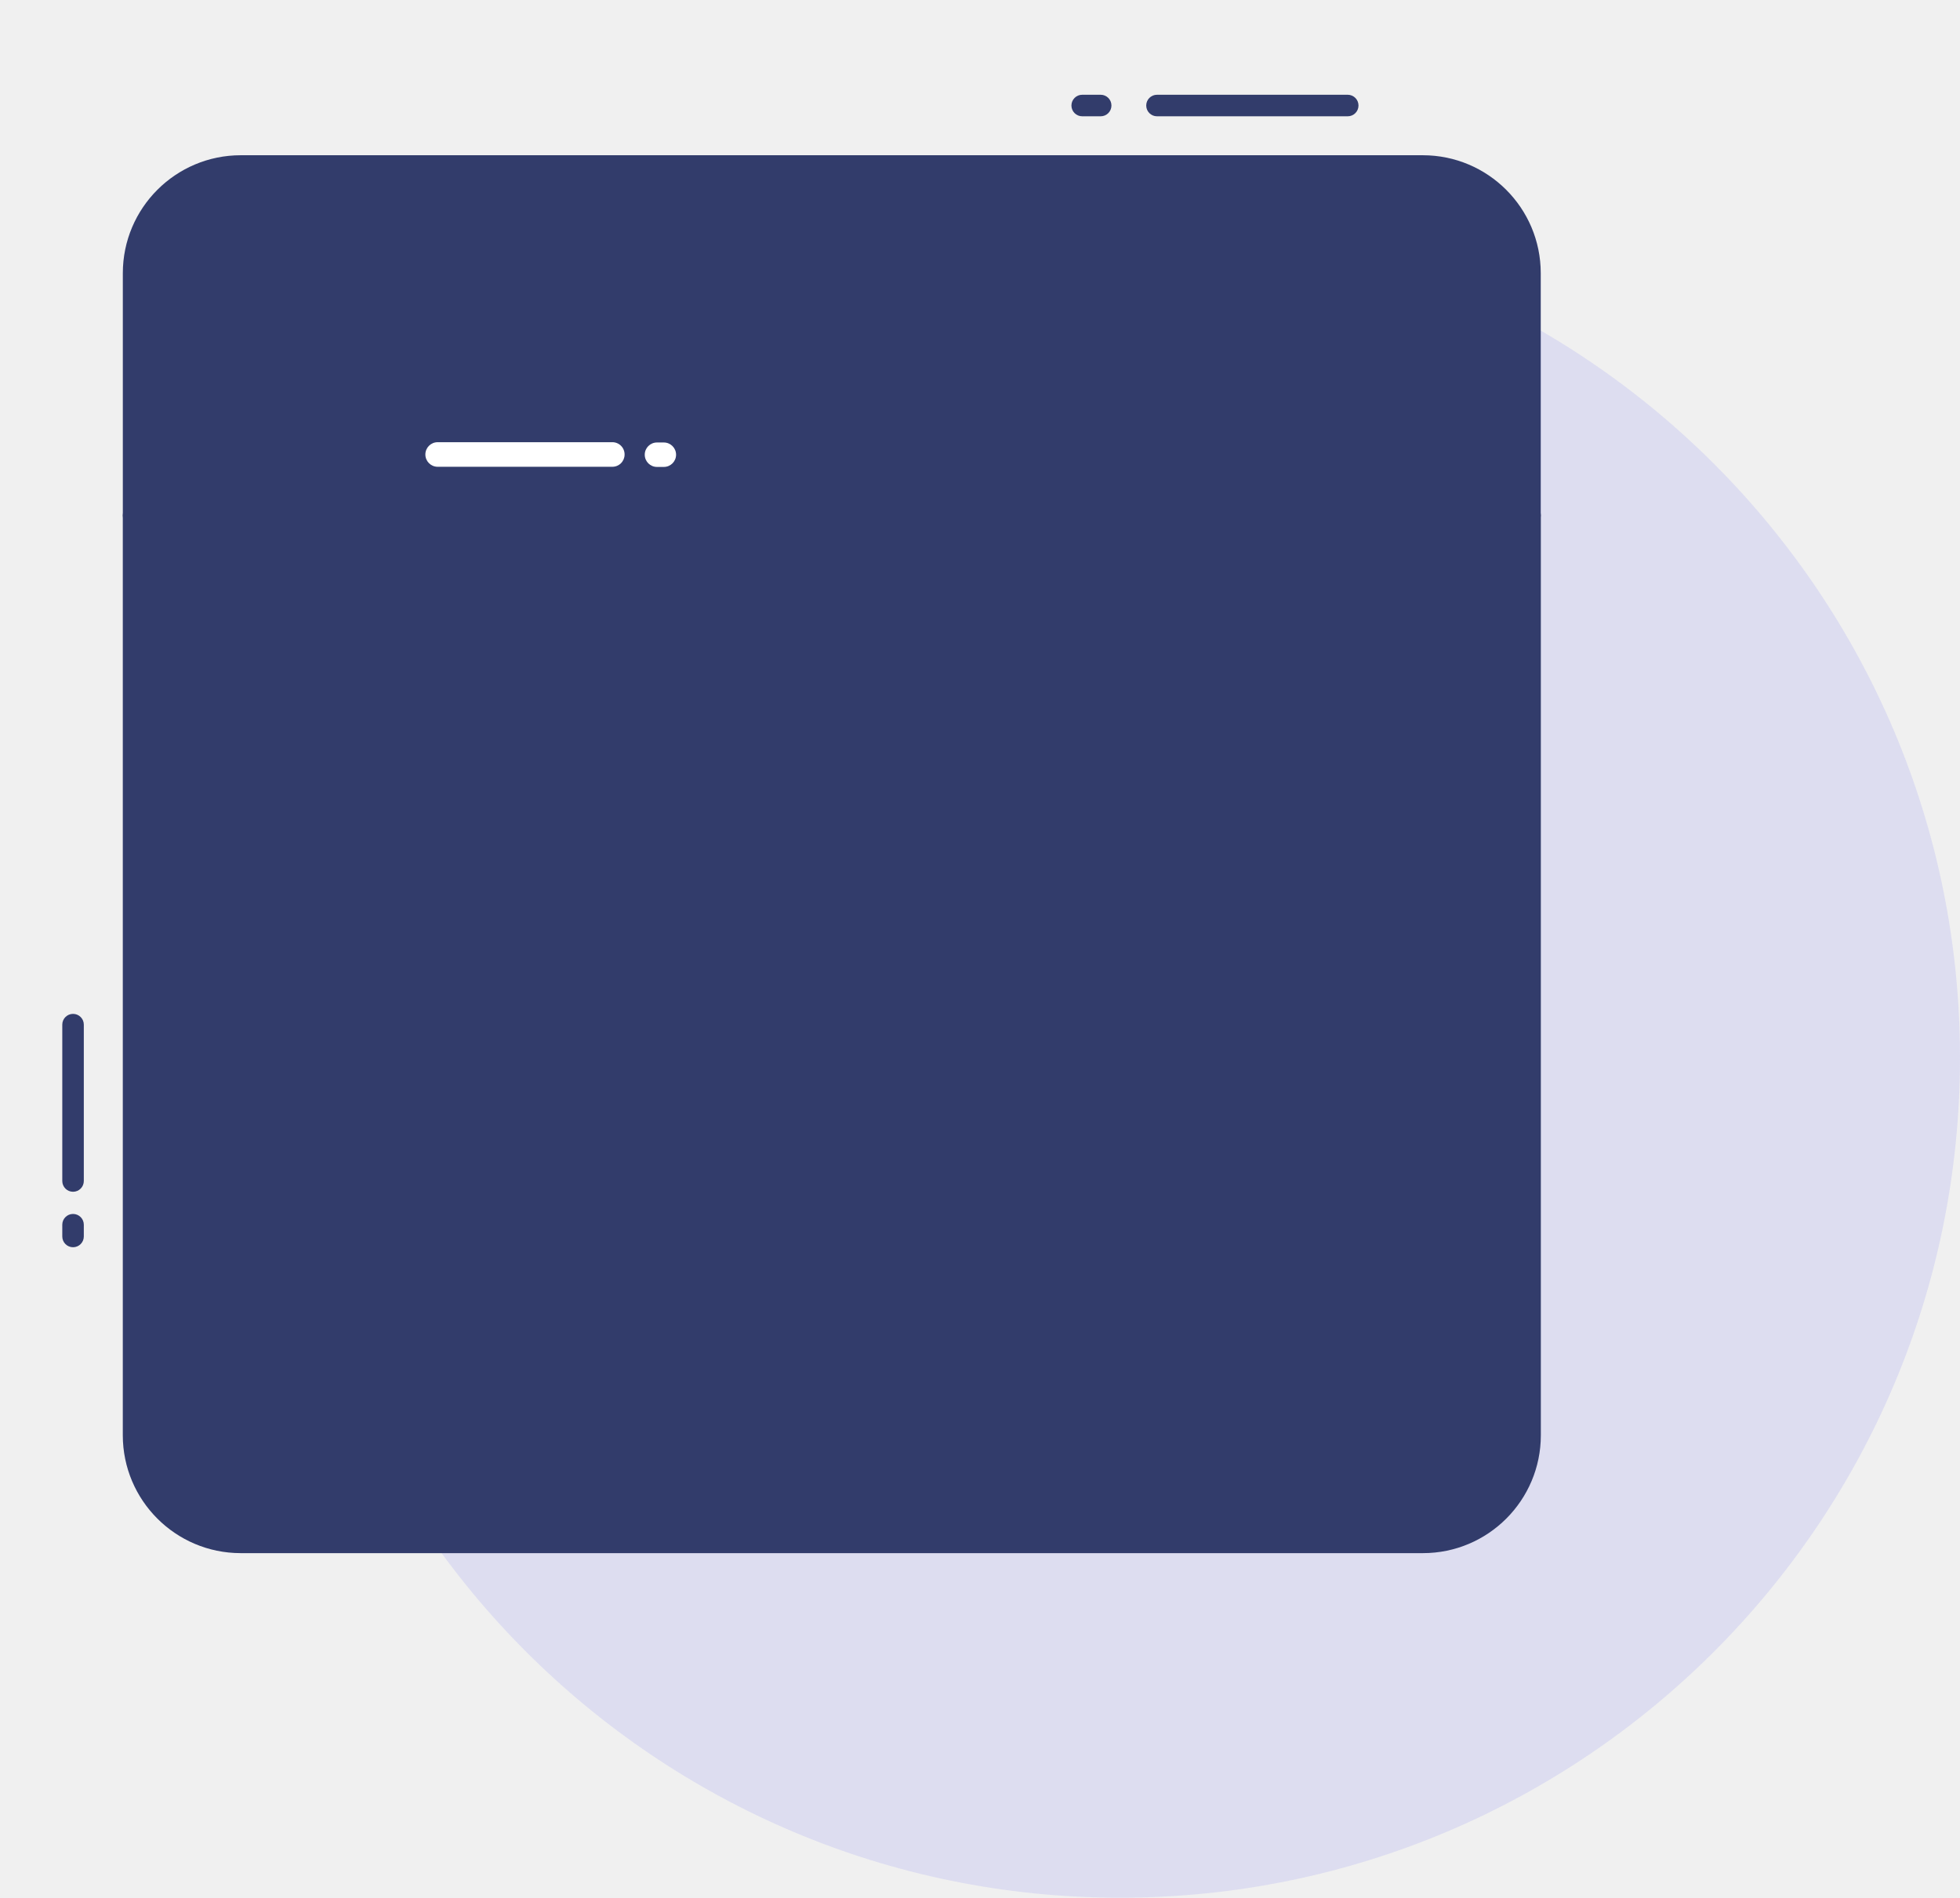
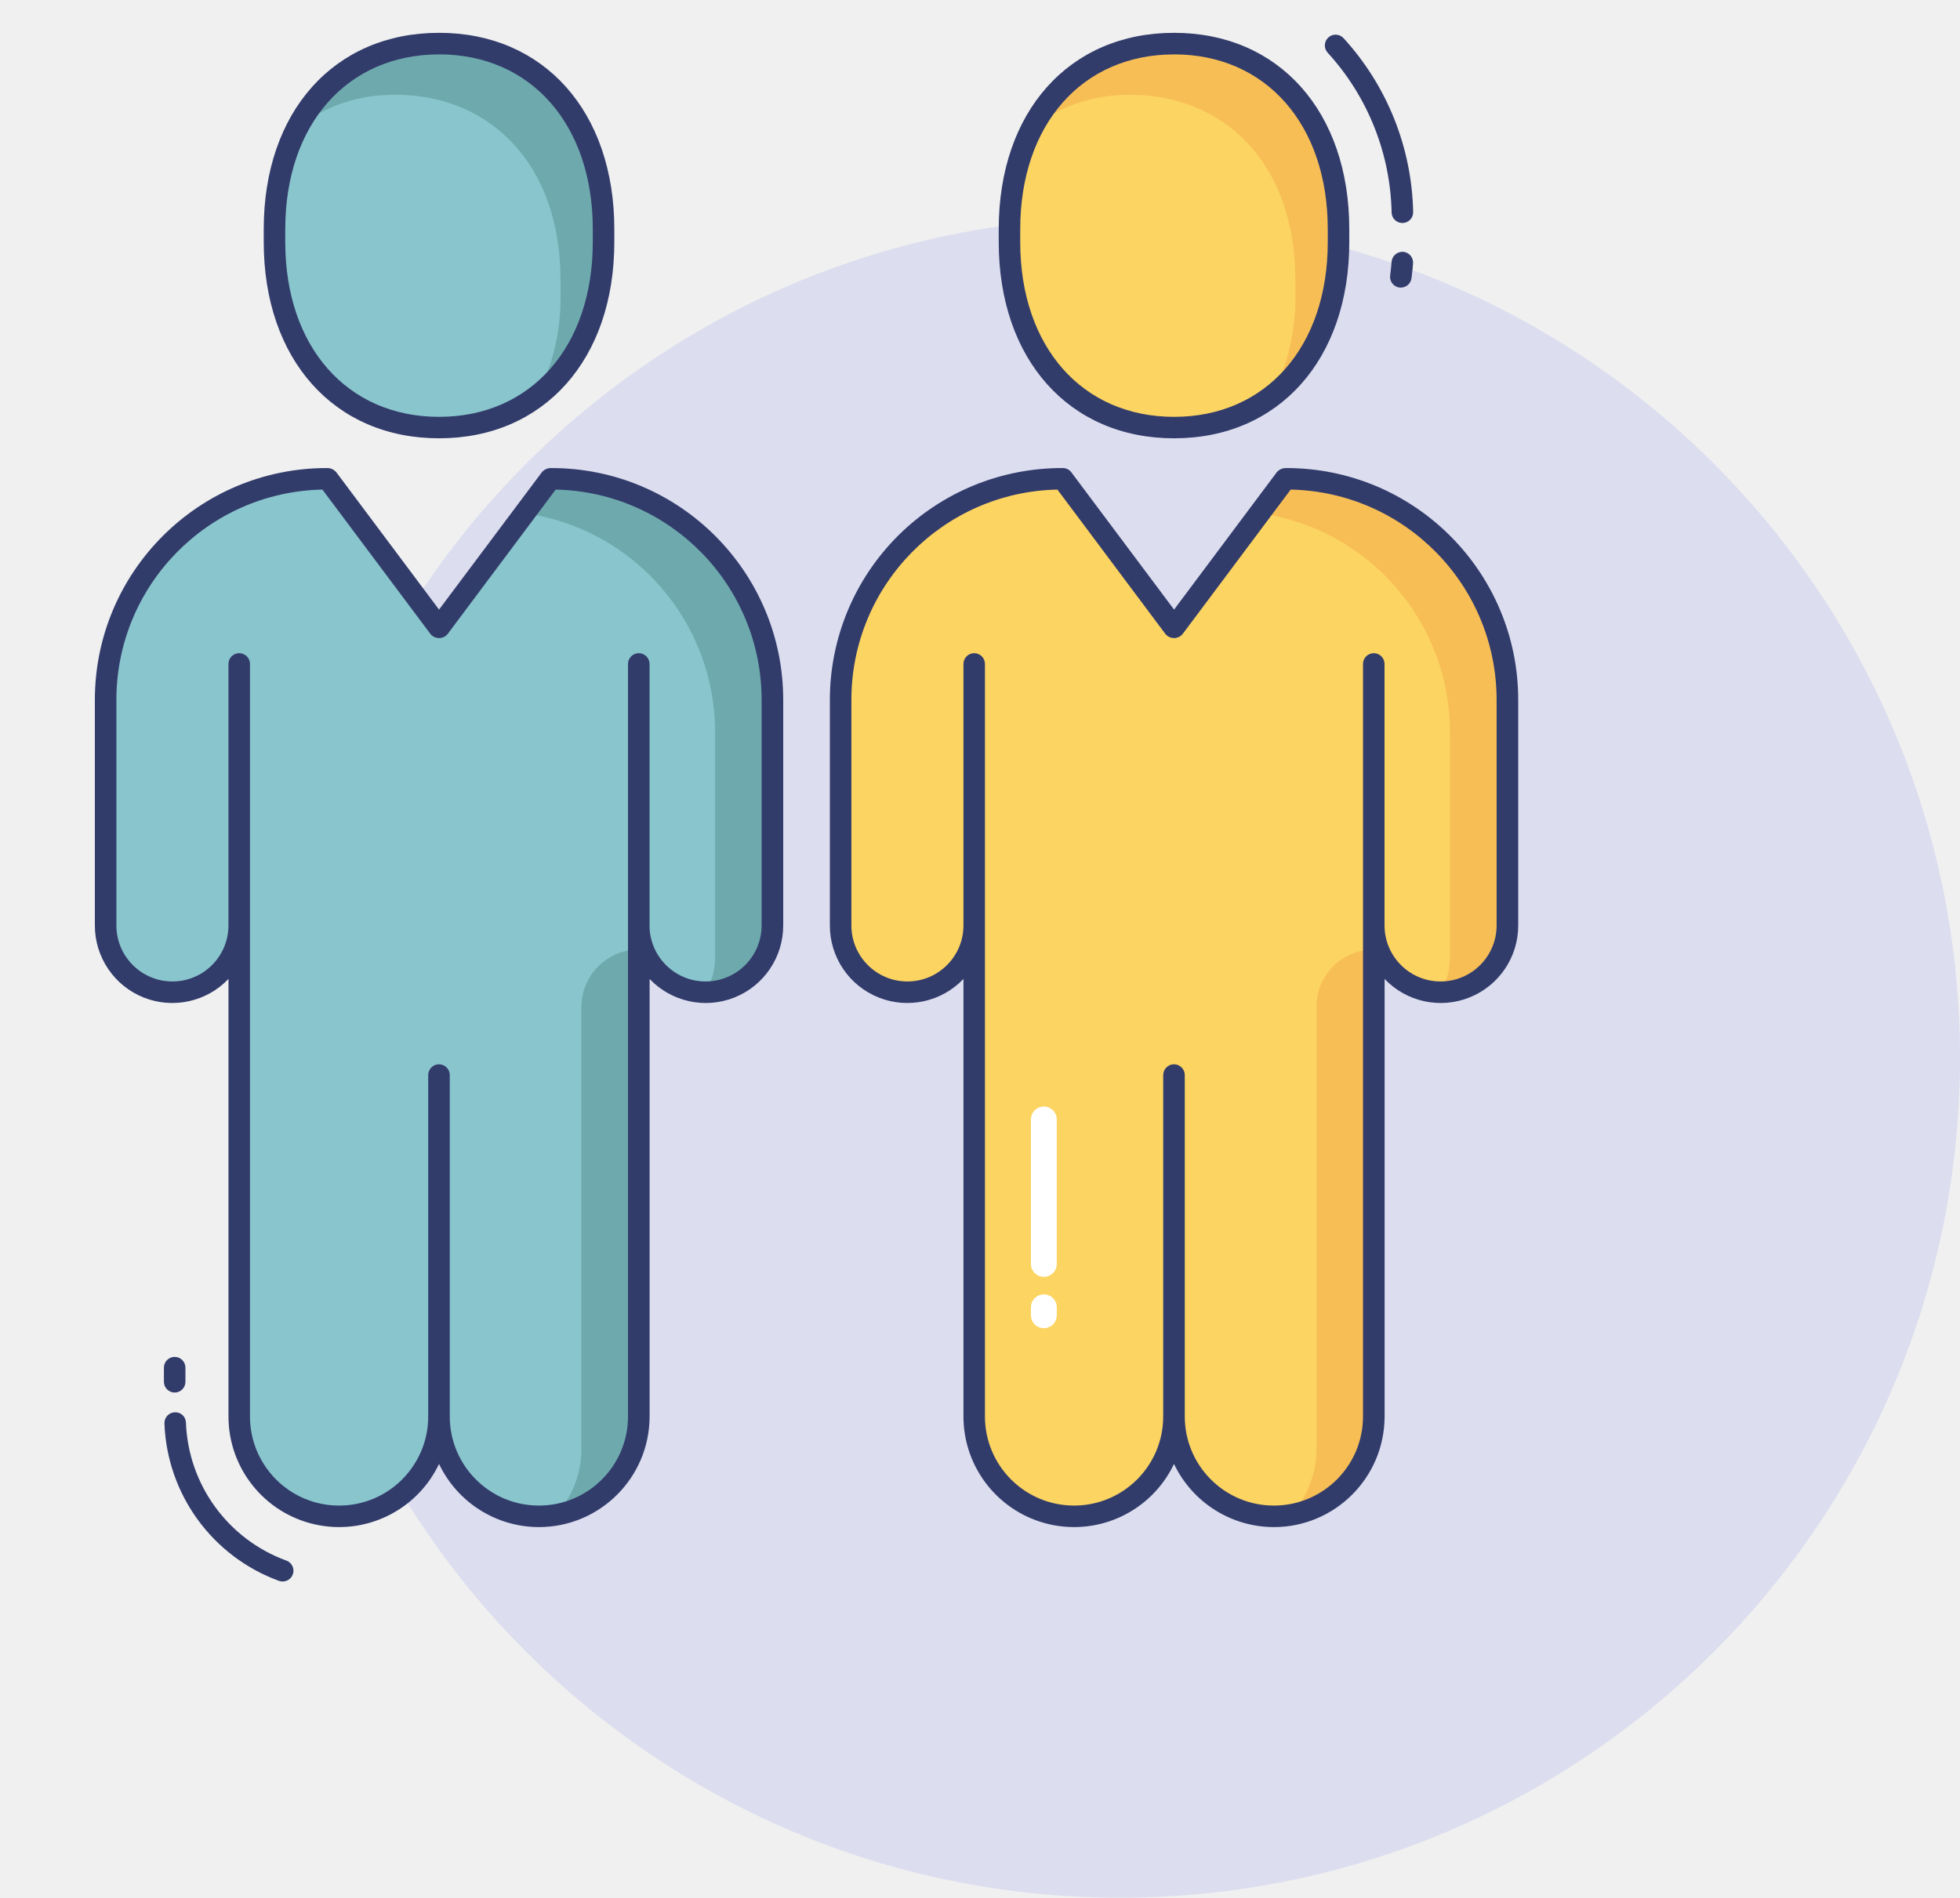
- <svg xmlns="http://www.w3.org/2000/svg" width="63" height="61" viewBox="0 0 63 61">
-   <g id="s9" transform="translate(-30 -40)">
-     <circle id="Oval" cx="27" cy="27" r="27" transform="translate(39 47)" fill="rgba(171,174,239,0.28)" />
-     <g id="Rectangle" transform="translate(30 40)">
-       <g id="web-browser" transform="translate(2 3)">
-         <path id="Path" d="M44.888,0V29.564a3.444,3.444,0,0,1-3.442,3.442h-38A3.444,3.444,0,0,1,0,29.564V0Z" transform="translate(2.293 13.57)" fill="#eeefee" />
-         <path id="Path-2" data-name="Path" d="M0,0H9.415V5.564H0Z" transform="translate(19.482 16.563)" fill="#fcd462" />
-         <path id="Path-3" data-name="Path" d="M0,0H7.257V5.564H0Z" transform="translate(10.145 26.564)" fill="#27ccbc" />
-         <path id="Path-4" data-name="Path" d="M0,0H7.257V5.564H0Z" transform="translate(32.072 37.043)" fill="#fcd462" />
-         <path id="Path-5" data-name="Path" d="M0,0H5.1V5.1H0Z" transform="translate(32.088 29.573) rotate(-45)" fill="#89c5cd" />
-         <circle id="Oval-2" data-name="Oval" cx="2.782" cy="2.782" r="2.782" transform="translate(10.992 37.043)" fill="#fe7058" />
-         <path id="Path-6" data-name="Path" d="M9.412,0V5.561H7.953V1.212H0V0Z" transform="translate(19.483 16.564)" fill="#f7be56" />
-         <path id="Path-7" data-name="Path" d="M7.259,0V5.561H5.97V1.218H0V0Z" transform="translate(10.143 26.566)" fill="#21b3a9" />
-         <path id="Path-8" data-name="Path" d="M7.26,0V5.568H5.97V1.225H0V0Z" transform="translate(32.071 37.041)" fill="#f7be56" />
-         <path id="Path-9" data-name="Path" d="M4.576,3.6l-3.6,3.6L.953,7.188,3.585,4.557,0,.972.972,0Z" transform="translate(34.728 25.97)" fill="#6eaaad" />
-         <path id="Path-10" data-name="Path" d="M5.133,2.786A2.772,2.772,0,0,1,3.72,5.2a2.745,2.745,0,0,0,.421-1.465A2.781,2.781,0,0,0,1.361.952,2.748,2.748,0,0,0,0,1.309,2.777,2.777,0,0,1,5.133,2.786Z" transform="translate(11.42 37.043)" fill="#ea6453" />
-         <path id="Path-11" data-name="Path" d="M4.653.692H.346A.346.346,0,0,1,.346,0H4.653a.346.346,0,0,1,0,.692Z" transform="translate(14.829 18.997)" fill="#323c6b" />
-         <path id="Path-12" data-name="Path" d="M.346,6.513A.346.346,0,0,1,0,6.167V.346a.346.346,0,0,1,.692,0V6.167A.346.346,0,0,1,.346,6.513Z" transform="translate(13.43 20.396)" fill="#323c6b" />
-         <circle id="Oval-3" data-name="Oval" cx="1.399" cy="1.399" r="1.399" transform="translate(23.04 28.175)" fill="#fe7058" />
-         <path id="Shape" d="M0,1.745A1.745,1.745,0,1,1,1.745,3.49,1.745,1.745,0,0,1,0,1.745Z" transform="translate(22.694 27.83)" fill="#323c6b" />
-         <path id="Path-13" data-name="Path" d="M6.6.692H.346A.346.346,0,0,1,.346,0H6.6a.346.346,0,0,1,0,.692Z" transform="translate(25.492 29.228)" fill="#323c6b" />
-         <path id="Path-14" data-name="Path" d="M.346,6.739A.346.346,0,0,1,0,6.393V.346a.346.346,0,0,1,.692,0V6.393A.346.346,0,0,1,.346,6.739Z" transform="translate(24.093 21.781)" fill="#323c6b" />
-         <path id="Path-15" data-name="Path" d="M.346,5.6A.346.346,0,0,1,0,5.258V.346a.346.346,0,0,1,.692,0V5.258A.346.346,0,0,1,.346,5.6Z" transform="translate(13.428 31.785)" fill="#323c6b" />
-         <path id="Path-16" data-name="Path" d="M6.58.692H.346A.346.346,0,0,1,.346,0H6.58a.346.346,0,0,1,0,.692Z" transform="translate(16.21 39.478)" fill="#323c6b" />
-         <path id="Path-17" data-name="Path" d="M6.85.692H.346A.346.346,0,0,1,.346,0h6.5a.346.346,0,0,1,0,.692Z" transform="translate(25.243 39.478)" fill="#323c6b" />
-         <path id="Path-18" data-name="Path" d="M.346,4.558A.346.346,0,0,1,0,4.212V.346a.346.346,0,0,1,.692,0V4.212A.346.346,0,0,1,.346,4.558Z" transform="translate(35.353 32.831)" fill="#323c6b" />
-         <circle id="Oval-4" data-name="Oval" cx="1.399" cy="1.399" r="1.399" transform="translate(22.79 38.424)" fill="#84879c" />
-         <path id="Shape-2" data-name="Shape" d="M0,1.745A1.745,1.745,0,1,1,1.745,3.49,1.745,1.745,0,0,1,0,1.745Z" transform="translate(22.444 38.079)" fill="#323c6b" />
-         <circle id="Oval-5" data-name="Oval" cx="1.399" cy="1.399" r="1.399" transform="translate(12.377 17.944)" fill="#84879c" />
-         <path id="Shape-3" data-name="Shape" d="M0,1.742A1.743,1.743,0,1,1,1.741,3.486,1.743,1.743,0,0,1,0,1.742Z" transform="translate(12.035 17.602)" fill="#323c6b" />
-         <path id="Path-19" data-name="Path" d="M44.888,3.442v7.791H0V3.442A3.444,3.444,0,0,1,3.442,0h38a3.444,3.444,0,0,1,3.442,3.442Z" transform="translate(2.293 2.336)" fill="#fe7058" />
-         <path id="Path-20" data-name="Path" d="M3.312,0V29.564A3.439,3.439,0,0,1,0,33a3.394,3.394,0,0,0,1.07-2.483V0Z" transform="translate(43.868 13.57)" fill="#e1e6e9" />
-         <path id="Path-21" data-name="Path" d="M44.657,3.439v7.791H42.414V5.514a3.444,3.444,0,0,0-3.442-3.442h-38A3.2,3.2,0,0,0,0,2.214,3.428,3.428,0,0,1,3.208,0H41.215a3.444,3.444,0,0,1,3.442,3.439Z" transform="translate(2.524 2.339)" fill="#ea6453" />
-         <circle id="Oval-6" data-name="Oval" cx="1.519" cy="1.519" r="1.519" transform="translate(39.868 6.433)" fill="#eeefee" />
-         <path id="Shape-4" data-name="Shape" d="M0,1.868A1.868,1.868,0,1,1,1.868,3.736,1.868,1.868,0,0,1,0,1.868Z" transform="translate(39.519 6.082)" fill="#323c6b" />
-         <circle id="Oval-7" data-name="Oval" cx="1.519" cy="1.519" r="1.519" transform="translate(33.831 6.433)" fill="#eeefee" />
-         <path id="Shape-5" data-name="Shape" d="M0,1.868A1.868,1.868,0,1,1,1.868,3.736,1.868,1.868,0,0,1,0,1.868Z" transform="translate(33.482 6.082)" fill="#323c6b" />
-         <circle id="Oval-8" data-name="Oval" cx="1.519" cy="1.519" r="1.519" transform="translate(27.794 6.433)" fill="#eeefee" />
-         <g id="Group" transform="translate(1.876 1.976)">
-           <path id="Shape-6" data-name="Shape" d="M0,1.868A1.868,1.868,0,1,1,1.868,3.736,1.868,1.868,0,0,1,0,1.868Z" transform="translate(25.569 4.106)" fill="#323c6b" />
-           <path id="Path-22" data-name="Path" d="M17,.692H.346A.346.346,0,0,1,.346,0H17a.346.346,0,1,1,0,.692Z" transform="translate(4.345 5.631)" fill="#323c6b" />
-           <path id="Shape-7" data-name="Shape" d="M3.788,33.7A3.792,3.792,0,0,1,0,29.91V.346A.346.346,0,0,1,.346,0H45.234a.346.346,0,0,1,.346.346V29.91A3.791,3.791,0,0,1,41.792,33.7Z" transform="translate(0.071 11.248)" fill="#323c6b" />
-           <path id="Shape-8" data-name="Shape" d="M.346,11.925A.346.346,0,0,1,0,11.579V3.788A3.792,3.792,0,0,1,3.788,0h38a3.792,3.792,0,0,1,3.788,3.788v7.791a.346.346,0,0,1-.346.346Z" transform="translate(0.072 0.014)" fill="#323c6b" />
-           <path id="Shape-9" data-name="Shape" d="M.346,6.256A.346.346,0,0,1,0,5.91V.346A.346.346,0,0,1,.346,0H9.762a.346.346,0,0,1,.346.346V5.91a.346.346,0,0,1-.346.346Z" transform="translate(17.26 14.241)" fill="#323c6b" />
-           <path id="Shape-10" data-name="Shape" d="M.346,6.256A.346.346,0,0,1,0,5.91V.346A.346.346,0,0,1,.346,0H7.6a.346.346,0,0,1,.346.346V5.91a.346.346,0,0,1-.346.346Z" transform="translate(7.926 24.243)" fill="#323c6b" />
-           <path id="Shape-11" data-name="Shape" d="M.346,6.257A.346.346,0,0,1,0,5.911V.346A.346.346,0,0,1,.346,0H7.6a.346.346,0,0,1,.346.346V5.91a.346.346,0,0,1-.346.346Z" transform="translate(29.85 34.722)" fill="#323c6b" />
-           <path id="Shape-12" data-name="Shape" d="M3.705,7.8.1,4.195a.345.345,0,0,1,0-.49L3.705.1a.345.345,0,0,1,.49,0l3.6,3.6a.347.347,0,0,1,0,.49l-3.6,3.6a.346.346,0,0,1-.245.1h0A.342.342,0,0,1,3.705,7.8Z" transform="translate(29.873 23.648)" fill="#323c6b" />
-           <path id="Shape-13" data-name="Shape" d="M0,3.128A3.128,3.128,0,1,1,3.128,6.256,3.128,3.128,0,0,1,0,3.128Z" transform="translate(8.77 34.723)" fill="#323c6b" />
+ <svg xmlns="http://www.w3.org/2000/svg" width="63px" height="61px" viewBox="0 0 63 61" version="1.1">
+   <g id="Page-1" stroke="none" stroke-width="1" fill="none" fill-rule="evenodd">
+     <g id="Layout-2.3-Copy-2" transform="translate(-1062, -1812)">
+       <g id="Group-18" transform="translate(1062, 1812)">
+         <circle id="Oval" fill-opacity="0.279" fill="#ABAEEF" cx="36" cy="34" r="27" />
+         <g id="Group" fill-rule="nonzero">
+           <g id="user-(5)" transform="translate(3, 1)">
+             <path d="M5.823,6.781 C5.823,10.618 8.19,12.745 11.113,12.745 C14.036,12.745 16.4,10.616 16.4,6.781 L16.4,6.365 C16.4,2.527 14.032,0.401 11.113,0.401 C8.194,0.401 5.823,2.529 5.823,6.365 L5.823,6.781 Z" id="Path" fill="#89C5CD" />
+             <path d="M29.447,6.781 C29.447,10.618 31.815,12.745 34.738,12.745 C37.66,12.745 40.024,10.619 40.024,6.781 L40.024,6.365 C40.024,2.527 37.657,0.401 34.738,0.401 C31.819,0.401 29.447,2.529 29.447,6.365 L29.447,6.781 Z" id="Path" fill="#FCD462" />
+             <path d="M16.4,6.365 L16.4,6.781 C16.4,9.064 15.563,10.738 14.269,11.714 C14.785,10.697 15.042,9.568 15.016,8.427 L15.016,8.012 C15.016,4.172 12.65,2.048 9.73,2.048 C8.584,2.029 7.465,2.397 6.554,3.093 C7.432,1.395 9.203,0.35 11.114,0.401 C14.034,0.401 16.4,2.525 16.4,6.365 L16.4,6.365 Z" id="Path" fill="#6EAAAD" />
+             <path d="M40.021,6.365 L40.021,6.781 C40.021,9.064 39.184,10.738 37.89,11.714 C38.407,10.697 38.663,9.568 38.637,8.427 L38.637,8.012 C38.637,4.172 36.271,2.048 33.351,2.048 C32.211,2.03 31.097,2.395 30.189,3.086 C31.063,1.392 32.83,0.349 34.735,0.401 C37.655,0.401 40.021,2.525 40.021,6.365 L40.021,6.365 Z" id="Path" fill="#F7BE56" />
+             <path d="M34.736,33.557 L34.736,44.53 C34.736,45.382 35.074,46.199 35.677,46.801 C36.279,47.403 37.096,47.741 37.948,47.741 C39.721,47.741 41.158,46.303 41.158,44.53 L41.158,28.747 C41.158,29.931 42.119,30.892 43.303,30.892 C44.488,30.892 45.448,29.931 45.448,28.747 L45.448,21.497 C45.448,19.608 44.695,17.796 43.356,16.463 C42.017,15.13 40.203,14.384 38.313,14.391 L34.736,19.174 L31.158,14.391 C29.268,14.383 27.452,15.128 26.113,16.462 C24.773,17.795 24.02,19.607 24.02,21.497 L24.02,28.747 C24.02,29.931 24.98,30.892 26.164,30.892 C27.349,30.892 28.309,29.931 28.309,28.747 L28.309,44.53 C28.309,45.383 28.648,46.2 29.252,46.802 C29.855,47.404 30.673,47.742 31.525,47.741 C33.298,47.741 34.736,46.303 34.736,44.53 L34.736,33.557 Z" id="Path" fill="#FCD462" />
+             <g id="Group" transform="translate(2.267568, 0.1)" fill="#323C6B">
+               <path d="M3.821,49.736 C3.78,49.736 3.74,49.73 3.701,49.716 C1.559,48.935 0.103,46.935 0.018,44.656 C0.01,44.466 0.158,44.304 0.349,44.297 C0.441,44.291 0.532,44.323 0.6,44.386 C0.667,44.448 0.707,44.536 0.709,44.628 C0.785,46.626 2.061,48.379 3.939,49.064 C4.096,49.122 4.189,49.285 4.16,49.449 C4.131,49.614 3.988,49.734 3.82,49.735 L3.821,49.736 Z" id="Path" />
+               <path d="M0.347,43.662 C0.156,43.662 0.001,43.507 0.001,43.316 L0.001,42.862 C0.001,42.671 0.156,42.516 0.347,42.516 C0.538,42.516 0.693,42.671 0.693,42.862 L0.693,43.316 C0.693,43.507 0.538,43.662 0.347,43.662 L0.347,43.662 Z" id="Path" />
+               <path d="M39.809,6.068 C39.625,6.068 39.472,5.924 39.463,5.74 C39.426,3.834 38.697,2.007 37.413,0.6 C37.281,0.462 37.285,0.243 37.423,0.11 C37.561,-0.022 37.78,-0.017 37.913,0.121 C39.313,1.648 40.11,3.633 40.155,5.705 C40.16,5.797 40.128,5.886 40.066,5.955 C40.005,6.023 39.919,6.064 39.827,6.068 L39.809,6.068 Z" id="Path" />
+               <path d="M39.759,8.144 L39.722,8.144 C39.532,8.123 39.395,7.953 39.415,7.763 L39.43,7.637 C39.442,7.532 39.455,7.429 39.461,7.318 C39.476,7.129 39.638,6.986 39.827,6.993 C40.018,7.005 40.163,7.169 40.152,7.359 C40.145,7.48 40.131,7.598 40.117,7.716 L40.103,7.837 C40.083,8.012 39.935,8.144 39.759,8.144 L39.759,8.144 Z" id="Path" />
+             </g>
+             <path d="M11.111,33.557 L11.111,44.53 C11.111,45.382 11.449,46.199 12.052,46.801 C12.655,47.403 13.472,47.741 14.323,47.741 C16.096,47.741 17.534,46.303 17.534,44.53 L17.534,28.747 C17.534,29.931 18.494,30.892 19.679,30.892 C20.863,30.892 21.824,29.931 21.824,28.747 L21.824,21.497 C21.823,19.608 21.07,17.797 19.732,16.464 C18.394,15.13 16.58,14.385 14.691,14.391 L11.114,19.174 L7.535,14.391 C5.645,14.383 3.829,15.128 2.489,16.461 C1.15,17.795 0.396,19.607 0.396,21.497 L0.396,28.747 C0.396,29.931 1.356,30.892 2.54,30.892 C3.725,30.892 4.685,29.931 4.685,28.747 L4.685,44.53 C4.685,45.382 5.024,46.2 5.627,46.802 C6.23,47.404 7.048,47.742 7.901,47.741 C8.752,47.741 9.569,47.402 10.171,46.8 C10.773,46.198 11.111,45.382 11.111,44.53 L11.111,33.557 Z" id="Path" fill="#89C5CD" />
+             <path d="M41.156,29.521 C40.139,29.521 39.315,30.345 39.315,31.361 L39.315,45.568 C39.317,46.352 39.028,47.108 38.506,47.692 C40.038,47.418 41.154,46.087 41.156,44.53 L41.156,29.521 Z" id="Path" fill="#F7BE56" />
+             <path d="M45.452,21.497 L45.452,28.748 C45.45,29.932 44.491,30.89 43.307,30.893 L43.294,30.893 C43.498,30.56 43.606,30.177 43.605,29.786 L43.605,22.535 C43.607,18.989 40.993,15.986 37.482,15.498 L38.312,14.391 C40.202,14.382 42.019,15.127 43.359,16.461 C44.699,17.794 45.452,19.607 45.452,21.497 L45.452,21.497 Z" id="Path" fill="#F7BE56" />
+             <path d="M17.534,29.521 C17.045,29.521 16.575,29.716 16.228,30.062 C15.882,30.408 15.687,30.878 15.687,31.368 L15.687,45.568 C15.689,46.352 15.4,47.108 14.878,47.692 C16.413,47.422 17.533,46.089 17.534,44.53 L17.534,29.521 Z" id="Path" fill="#6EAAAD" />
+             <path d="M21.831,21.497 L21.831,28.748 C21.828,29.934 20.866,30.894 19.679,30.893 L19.672,30.893 C19.877,30.56 19.985,30.177 19.984,29.786 L19.984,22.535 C19.984,18.99 17.371,15.988 13.861,15.498 L14.691,14.391 C16.581,14.382 18.397,15.127 19.737,16.461 C21.078,17.794 21.831,19.607 21.831,21.497 L21.831,21.497 Z" id="Path" fill="#6EAAAD" />
+             <path d="M11.113,13.089 C7.741,13.089 5.477,10.552 5.477,6.778 L5.477,6.365 C5.477,2.59 7.741,0.055 11.113,0.055 C14.485,0.055 16.746,2.593 16.746,6.365 L16.746,6.781 C16.746,10.552 14.483,13.089 11.113,13.089 L11.113,13.089 Z M11.113,0.749 C8.156,0.749 6.169,3.007 6.169,6.367 L6.169,6.781 C6.169,10.141 8.156,12.399 11.113,12.399 C14.07,12.399 16.054,10.138 16.054,6.781 L16.054,6.365 C16.054,3.006 14.068,0.748 11.113,0.748 L11.113,0.749 Z" id="Shape" fill="#323C6B" />
+             <path d="M34.738,13.089 C31.366,13.089 29.102,10.552 29.102,6.778 L29.102,6.365 C29.102,2.59 31.366,0.055 34.738,0.055 C38.109,0.055 40.37,2.591 40.37,6.365 L40.37,6.781 C40.37,10.552 38.107,13.089 34.738,13.089 Z M34.738,0.749 C31.781,0.749 29.793,3.007 29.793,6.367 L29.793,6.781 C29.793,10.141 31.781,12.399 34.738,12.399 C37.695,12.399 39.678,10.142 39.678,6.781 L39.678,6.365 C39.678,3.006 37.693,0.748 34.738,0.748 L34.738,0.749 Z" id="Shape" fill="#323C6B" />
+             <path d="M37.948,48.087 C36.576,48.085 35.327,47.296 34.736,46.057 C34.022,47.559 32.364,48.365 30.742,47.999 C29.12,47.633 27.968,46.193 27.968,44.53 L27.968,30.467 C27.265,31.205 26.184,31.441 25.238,31.062 C24.292,30.683 23.672,29.766 23.674,28.747 L23.674,21.497 C23.674,19.515 24.465,17.614 25.87,16.216 C27.275,14.818 29.179,14.037 31.161,14.045 C31.27,14.045 31.373,14.097 31.438,14.184 L34.738,18.595 L38.036,14.184 C38.112,14.092 38.227,14.041 38.346,14.045 C42.462,14.046 45.798,17.381 45.8,21.497 L45.8,28.747 C45.801,29.766 45.181,30.683 44.235,31.062 C43.289,31.441 42.208,31.205 41.505,30.467 L41.505,44.53 C41.503,46.494 39.911,48.085 37.948,48.087 L37.948,48.087 Z M34.736,33.211 C34.927,33.211 35.082,33.366 35.082,33.557 L35.082,44.53 C35.082,46.112 36.364,47.395 37.946,47.395 C39.529,47.395 40.811,46.112 40.811,44.53 L40.811,20.342 C40.811,20.151 40.966,19.996 41.157,19.996 C41.348,19.996 41.503,20.151 41.503,20.342 L41.503,28.747 C41.503,29.741 42.309,30.548 43.304,30.548 C44.299,30.548 45.105,29.741 45.105,28.747 L45.105,21.497 C45.104,17.819 42.163,14.815 38.486,14.737 L35.014,19.379 C34.946,19.462 34.844,19.51 34.737,19.51 C34.63,19.51 34.528,19.462 34.46,19.379 L30.988,14.737 C27.309,14.814 24.366,17.818 24.366,21.498 L24.366,28.747 C24.366,29.741 25.172,30.548 26.167,30.548 C27.161,30.548 27.968,29.741 27.968,28.747 L27.968,20.342 C27.968,20.151 28.122,19.996 28.313,19.996 C28.505,19.996 28.659,20.151 28.659,20.342 L28.659,44.53 C28.659,46.112 29.942,47.395 31.524,47.395 C33.106,47.395 34.389,46.112 34.389,44.53 L34.389,33.557 C34.389,33.366 34.544,33.211 34.735,33.211 L34.736,33.211 Z" id="Shape" fill="#323C6B" />
+             <path d="M14.323,48.087 C12.951,48.085 11.702,47.296 11.112,46.057 C10.398,47.559 8.739,48.365 7.117,47.999 C5.495,47.633 4.343,46.192 4.344,44.529 L4.344,30.467 C3.641,31.205 2.559,31.441 1.613,31.062 C0.667,30.683 0.048,29.766 0.049,28.747 L0.049,21.497 C0.051,17.381 3.387,14.046 7.503,14.045 C7.622,14.04 7.737,14.091 7.813,14.184 L11.112,18.595 L14.414,14.184 C14.49,14.091 14.605,14.04 14.724,14.045 C18.839,14.047 22.173,17.383 22.175,21.497 L22.175,28.747 C22.176,29.766 21.557,30.683 20.611,31.062 C19.665,31.441 18.583,31.205 17.88,30.467 L17.88,44.53 C17.878,46.494 16.287,48.085 14.323,48.087 Z M11.111,33.211 C11.302,33.211 11.457,33.366 11.457,33.557 L11.457,44.53 C11.457,46.112 12.74,47.395 14.322,47.395 C15.904,47.395 17.186,46.112 17.186,44.53 L17.186,20.342 C17.186,20.151 17.341,19.996 17.532,19.996 C17.723,19.996 17.878,20.151 17.878,20.342 L17.878,28.747 C17.878,29.741 18.685,30.548 19.679,30.548 C20.674,30.548 21.48,29.741 21.48,28.747 L21.48,21.497 C21.48,17.819 18.539,14.815 14.861,14.737 L11.389,19.379 C11.321,19.462 11.22,19.51 11.112,19.51 C11.005,19.51 10.904,19.462 10.836,19.379 L7.363,14.737 C3.684,14.814 0.742,17.817 0.741,21.497 L0.741,28.747 C0.741,29.741 1.547,30.548 2.542,30.548 C3.537,30.548 4.343,29.741 4.343,28.747 L4.343,20.342 C4.343,20.151 4.498,19.996 4.689,19.996 C4.88,19.996 5.035,20.151 5.035,20.342 L5.035,44.53 C5.035,46.112 6.317,47.395 7.9,47.395 C9.482,47.395 10.764,46.112 10.764,44.53 L10.764,33.557 C10.764,33.366 10.919,33.211 11.11,33.211 L11.111,33.211 Z" id="Shape" fill="#323C6B" />
+             <path d="M30.137,39.628 L30.137,34.984 C30.137,34.755 30.323,34.569 30.552,34.569 C30.782,34.569 30.968,34.755 30.968,34.984 L30.968,39.628 C30.968,39.857 30.782,40.043 30.552,40.043 C30.323,40.043 30.137,39.857 30.137,39.628 L30.137,39.628 Z" id="Path" fill="#FFFFFF" />
+             <path d="M30.137,41.278 L30.137,41.022 C30.137,40.793 30.323,40.607 30.552,40.607 C30.782,40.607 30.968,40.793 30.968,41.022 L30.968,41.278 C30.968,41.508 30.782,41.693 30.552,41.693 C30.323,41.693 30.137,41.508 30.137,41.278 L30.137,41.278 Z" id="Path" fill="#FFFFFF" />
+           </g>
        </g>
-         <path id="Path-23" data-name="Path" d="M6.4.4A.393.393,0,0,1,6,.79l-5.61,0A.393.393,0,1,1,.393,0L6,0A.393.393,0,0,1,6.4.4Z" transform="translate(11.676 11.214)" fill="#fff" />
-         <path id="Path-24" data-name="Path" d="M1.007.394A.393.393,0,0,1,.613.786H.393A.393.393,0,1,1,.393,0h.22a.394.394,0,0,1,.394.394Z" transform="translate(18.724 11.223)" fill="#fff" />
-         <path id="Path-25" data-name="Path" d="M.346,1.07A.346.346,0,0,1,0,.724V.346a.346.346,0,0,1,.692,0V.724A.346.346,0,0,1,.346,1.07Z" transform="translate(0.002 36.021)" fill="#323c6b" />
-         <path id="Path-26" data-name="Path" d="M.346,5.718A.346.346,0,0,1,0,5.373V.346a.346.346,0,0,1,.692,0V5.369a.346.346,0,0,1-.346.349Z" transform="translate(0.002 29.59)" fill="#323c6b" />
-         <path id="Path-27" data-name="Path" d="M.94.692H.346A.346.346,0,0,1,.346,0H.94a.346.346,0,0,1,0,.692Z" transform="translate(32.439 0.046)" fill="#323c6b" />
-         <path id="Path-28" data-name="Path" d="M6.477.692H.346A.346.346,0,0,1,.346,0H6.477a.346.346,0,1,1,0,.692Z" transform="translate(34.843 0.046)" fill="#323c6b" />
      </g>
    </g>
  </g>
</svg>
